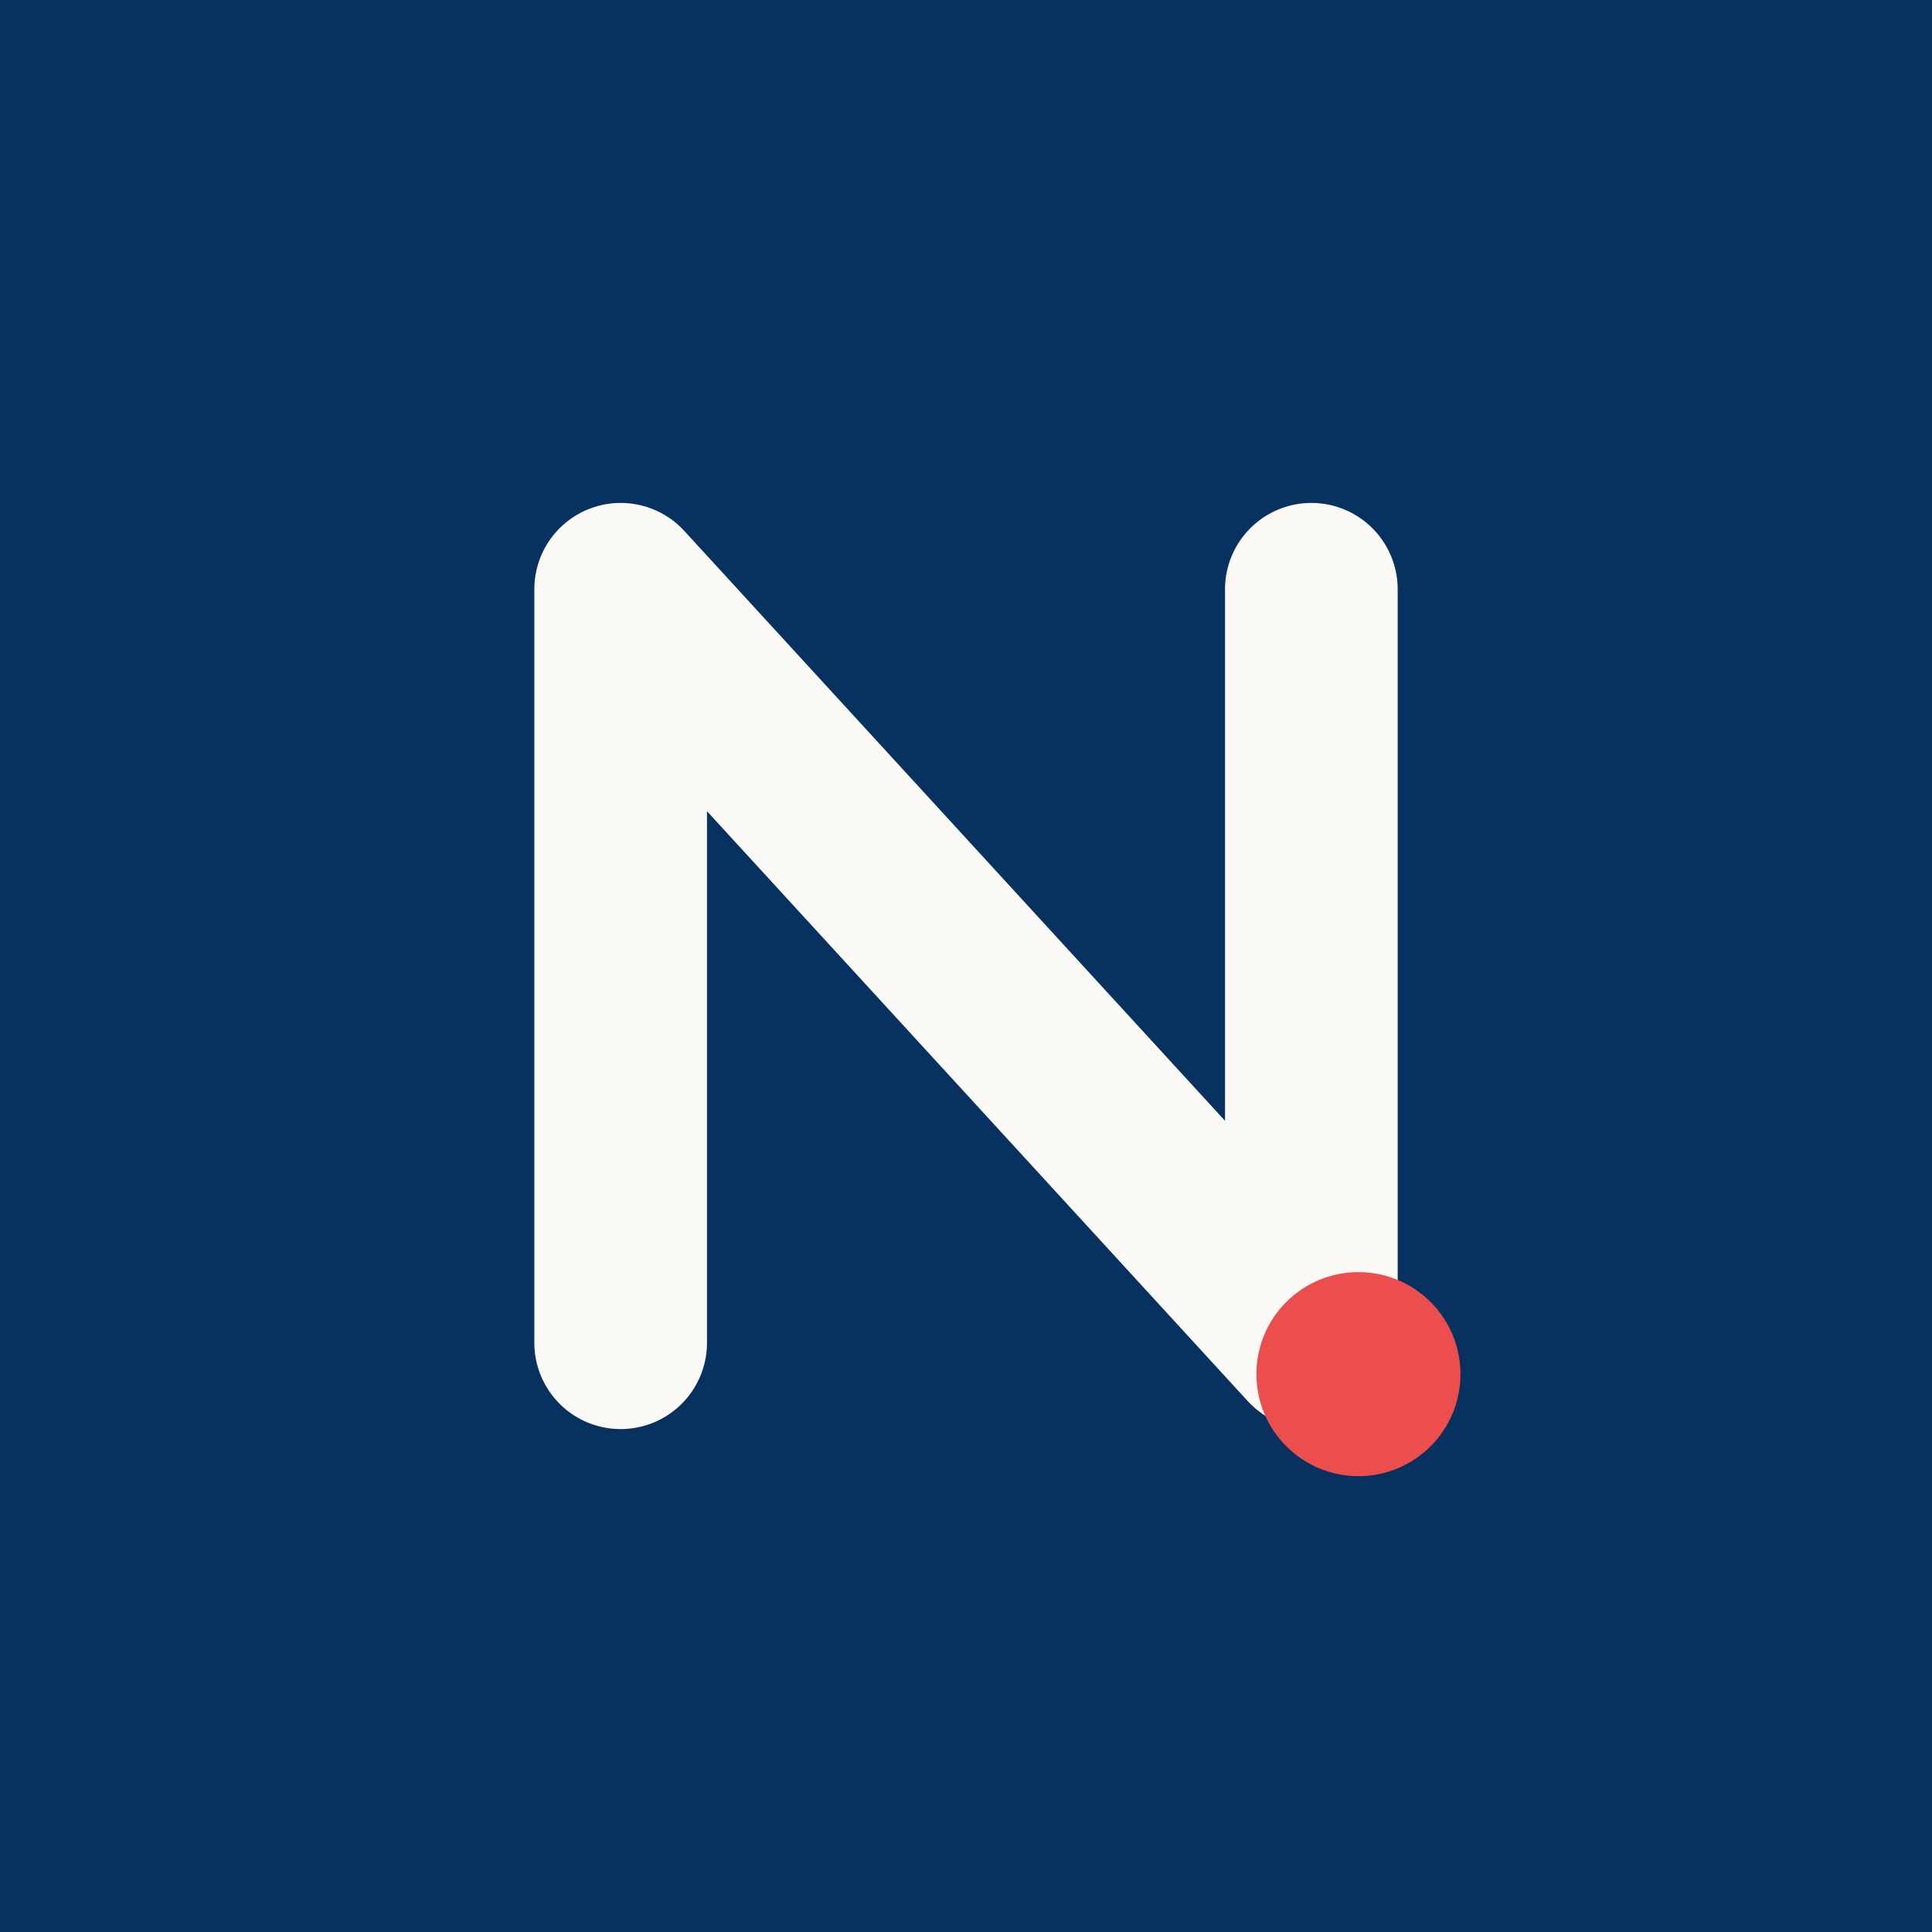
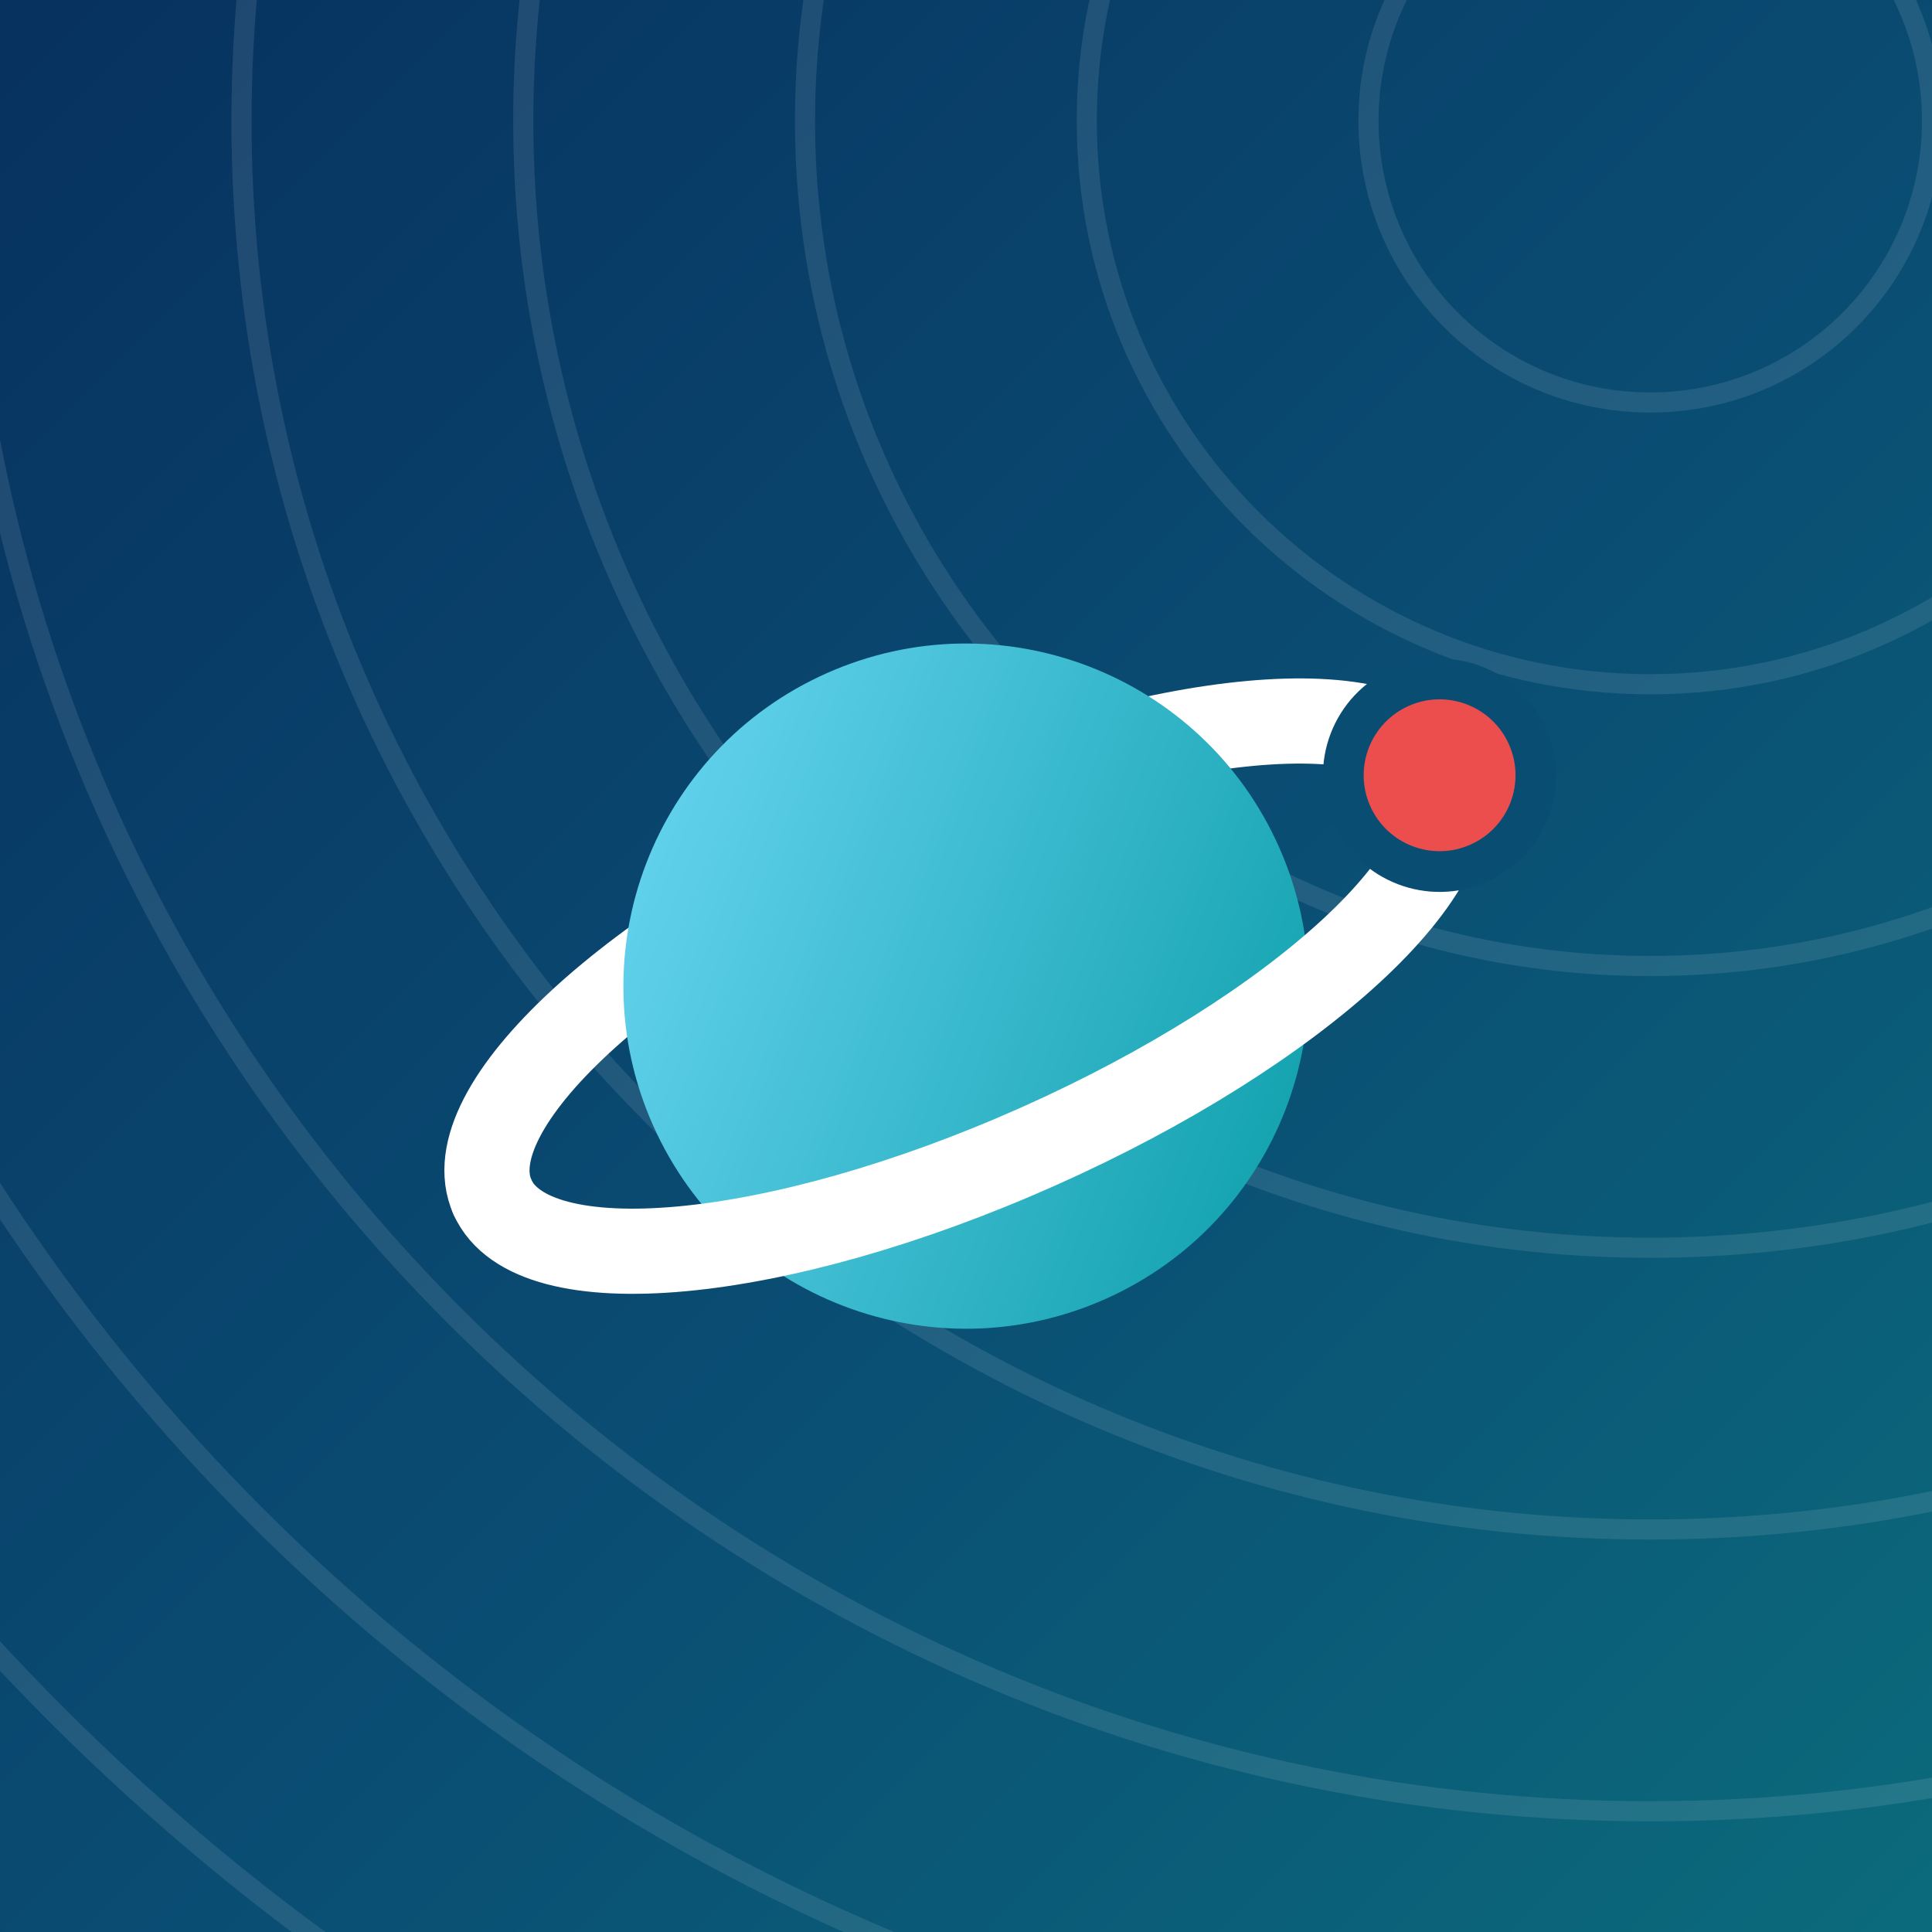
<svg xmlns="http://www.w3.org/2000/svg" viewBox="0 0 96 96" role="img" aria-label="Neptune Mobile">
-   <rect width="96" height="96" rx="0" fill="#07315F" />
-   <g transform="translate(48 48) scale(0.78) translate(-48 -48)">
-     <path d="M26 72V24l44 48V24" fill="none" stroke="#FAF9F5" stroke-width="11" stroke-linejoin="round" stroke-linecap="round" />
-     <circle cx="73" cy="74" r="6.5" fill="#EB4E4D" />
+   <defs>
+     <linearGradient id="bg" x1="0" y1="0" x2="1" y2="1">
+       <stop offset="0" stop-color="#07315F" />
+       <stop offset=".55" stop-color="#0A4D73" />
+       <stop offset="1" stop-color="#0B6B7C" />
+     </linearGradient>
+     <linearGradient id="d" x1="0" y1="0" x2="1" y2="1">
+       <stop offset="0" stop-color="#6FD9F7" />
+       <stop offset="1" stop-color="#079BA5" />
+     </linearGradient>
+     <clipPath id="c">
+       <rect width="96" height="96" rx="0" />
+     </clipPath>
+   </defs>
+   <g clip-path="url(#c)">
+     <rect width="96" height="96" fill="url(#bg)" />
+     <circle cx="82" cy="6" r="14" fill="none" stroke="#fff" stroke-opacity=".10" stroke-width="1" />
+     <circle cx="82" cy="6" r="28" fill="none" stroke="#fff" stroke-opacity=".10" stroke-width="1" />
+     <circle cx="82" cy="6" r="42" fill="none" stroke="#fff" stroke-opacity=".10" stroke-width="1" />
+     <circle cx="82" cy="6" r="56" fill="none" stroke="#fff" stroke-opacity=".10" stroke-width="1" />
+     <circle cx="82" cy="6" r="70" fill="none" stroke="#fff" stroke-opacity=".10" stroke-width="1" />
+     <circle cx="82" cy="6" r="84" fill="none" stroke="#fff" stroke-opacity=".10" stroke-width="1" />
+     <circle cx="82" cy="6" r="98" fill="none" stroke="#fff" stroke-opacity=".10" stroke-width="1" />
+     <circle cx="82" cy="6" r="112" fill="none" stroke="#fff" stroke-opacity=".10" stroke-width="1" />
+   </g>
+   <g transform="translate(48 49) scale(0.92) translate(-32 -32)">
+     <g transform="rotate(-24 32 32)">
+       <path d="M4 32A28 9.5 0 0 1 60 32" fill="none" stroke="#FFFFFF" stroke-width="4.6" stroke-linecap="round" />
+       <circle cx="32" cy="32" r="18.5" fill="url(#d)" />
+       <path d="M4 32A28 9.5 0 0 0 60 32" fill="none" stroke="#FFFFFF" stroke-width="4.6" stroke-linecap="round" />
+       <circle cx="60" cy="32" r="5.2" fill="#EB4E4D" stroke="#0A4D73" stroke-width="2.2" />
+     </g>
  </g>
</svg>
